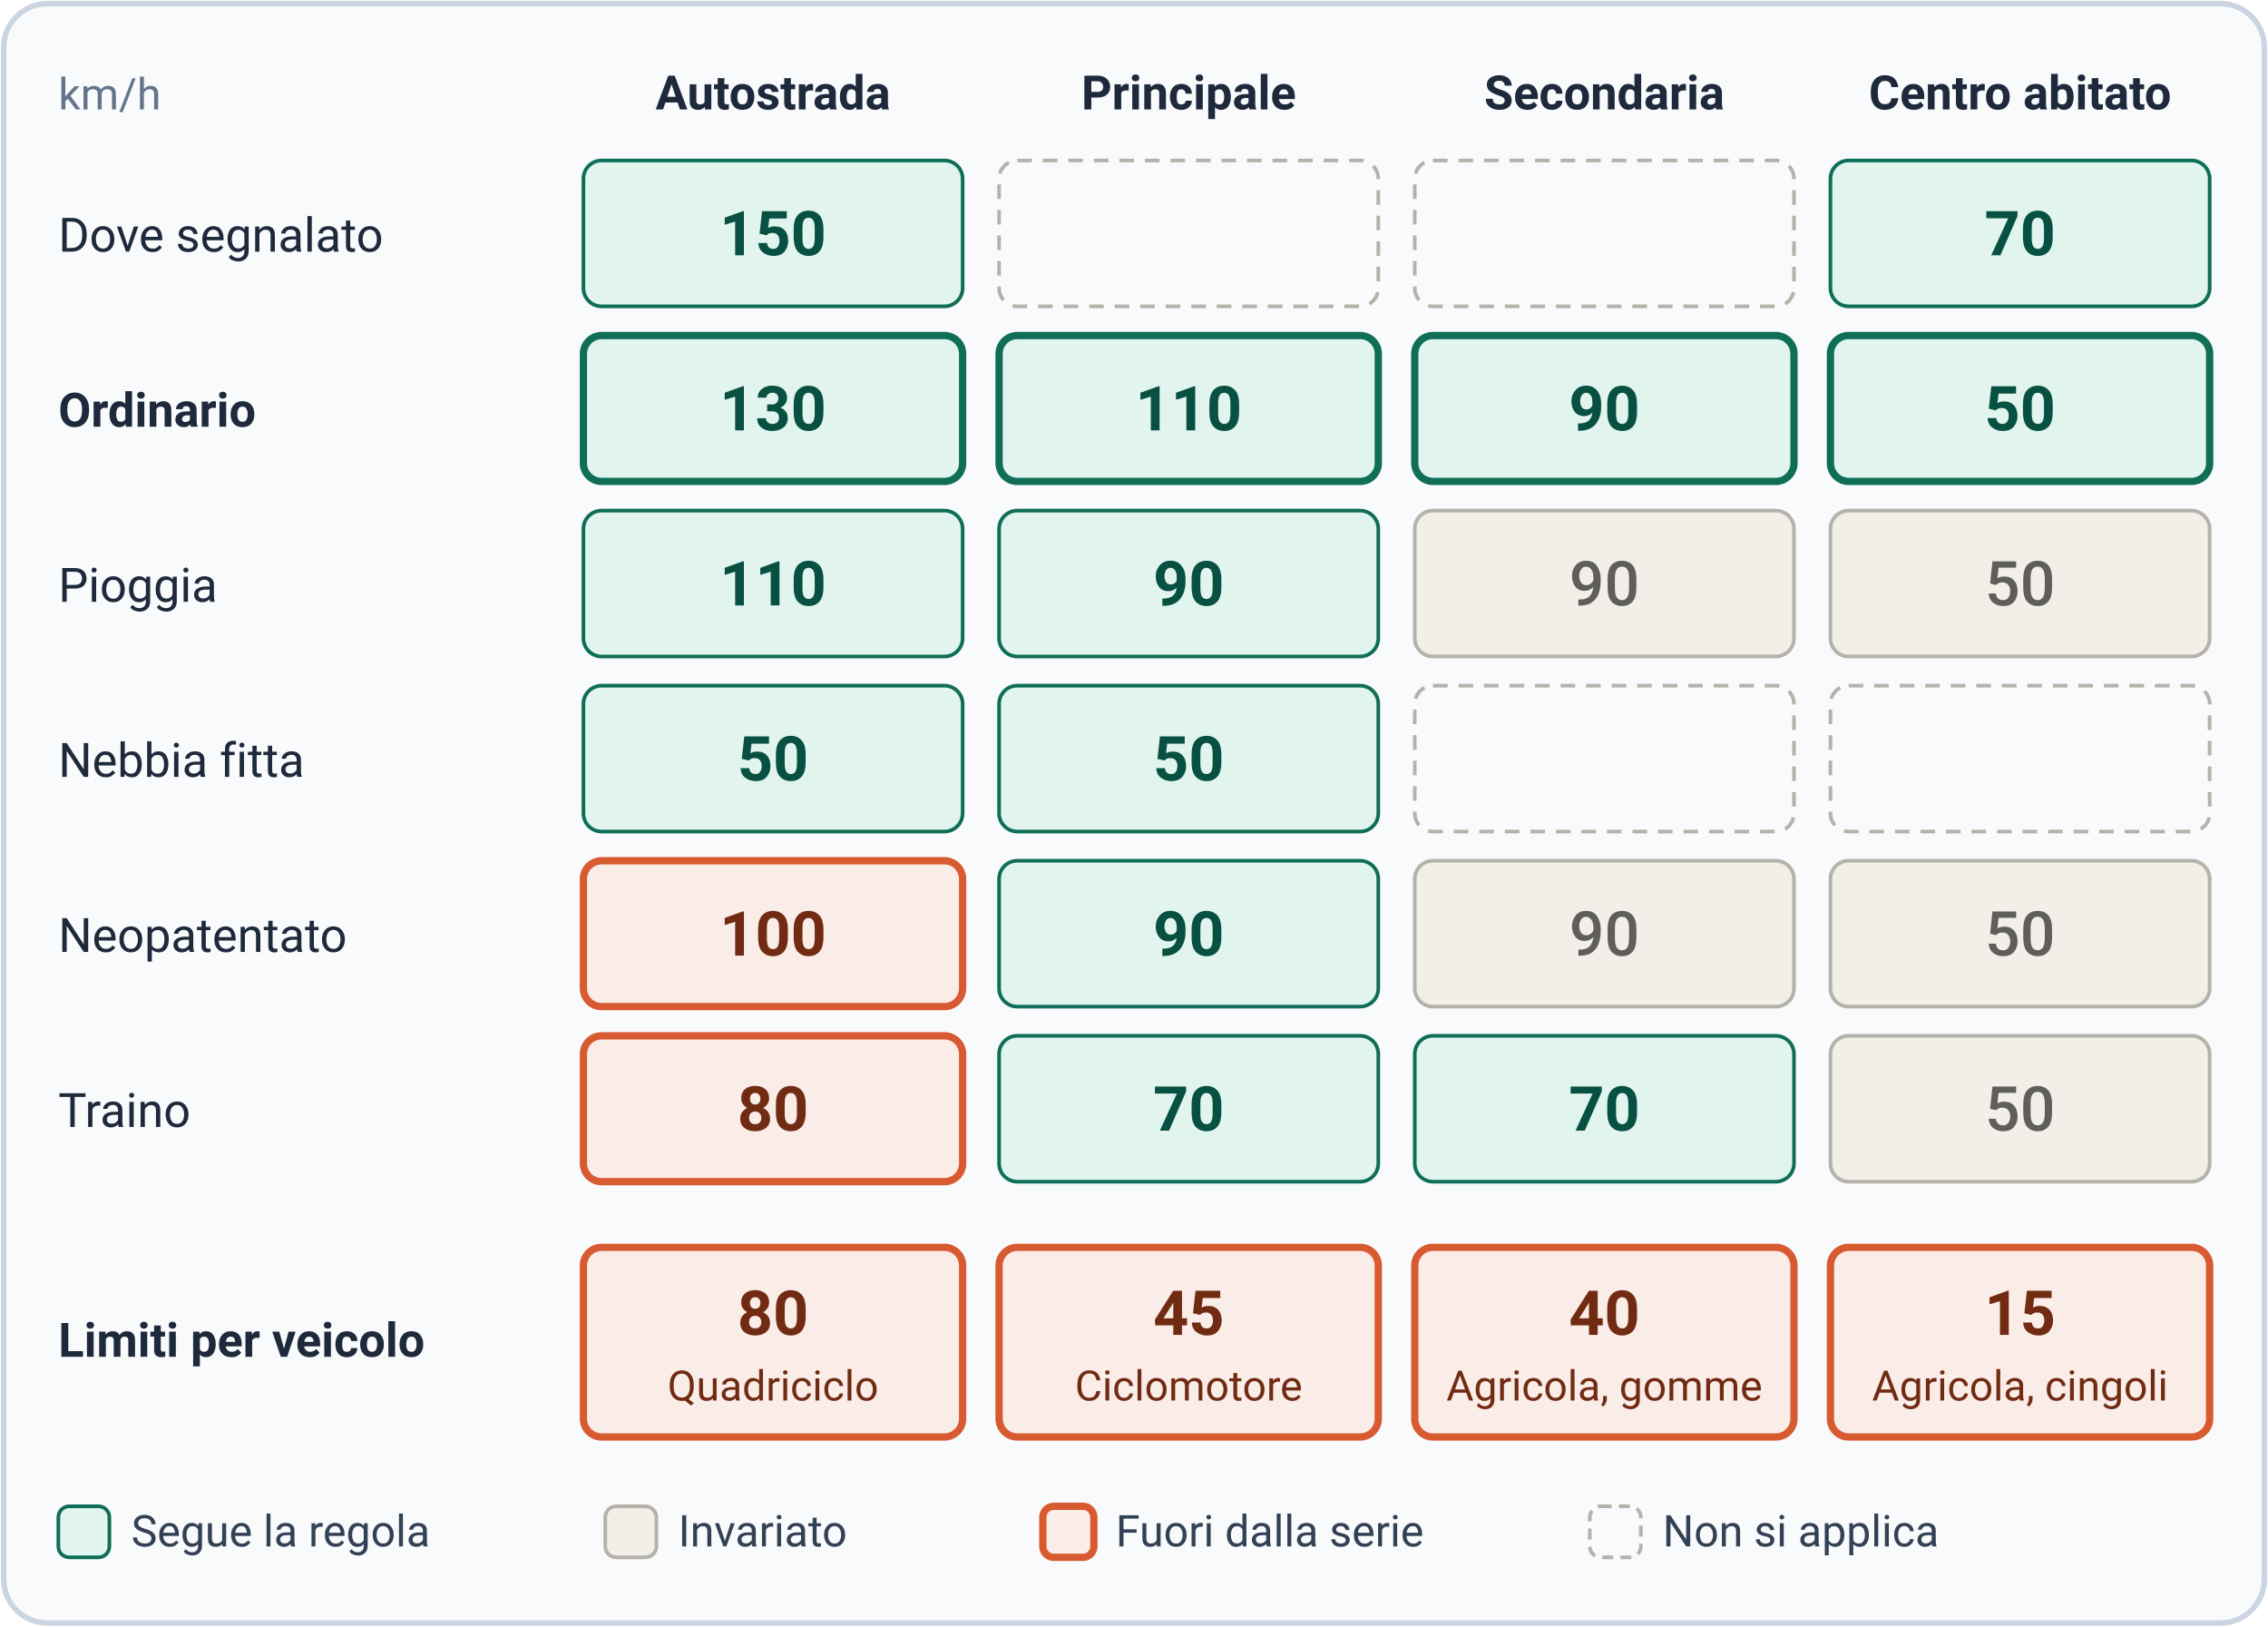
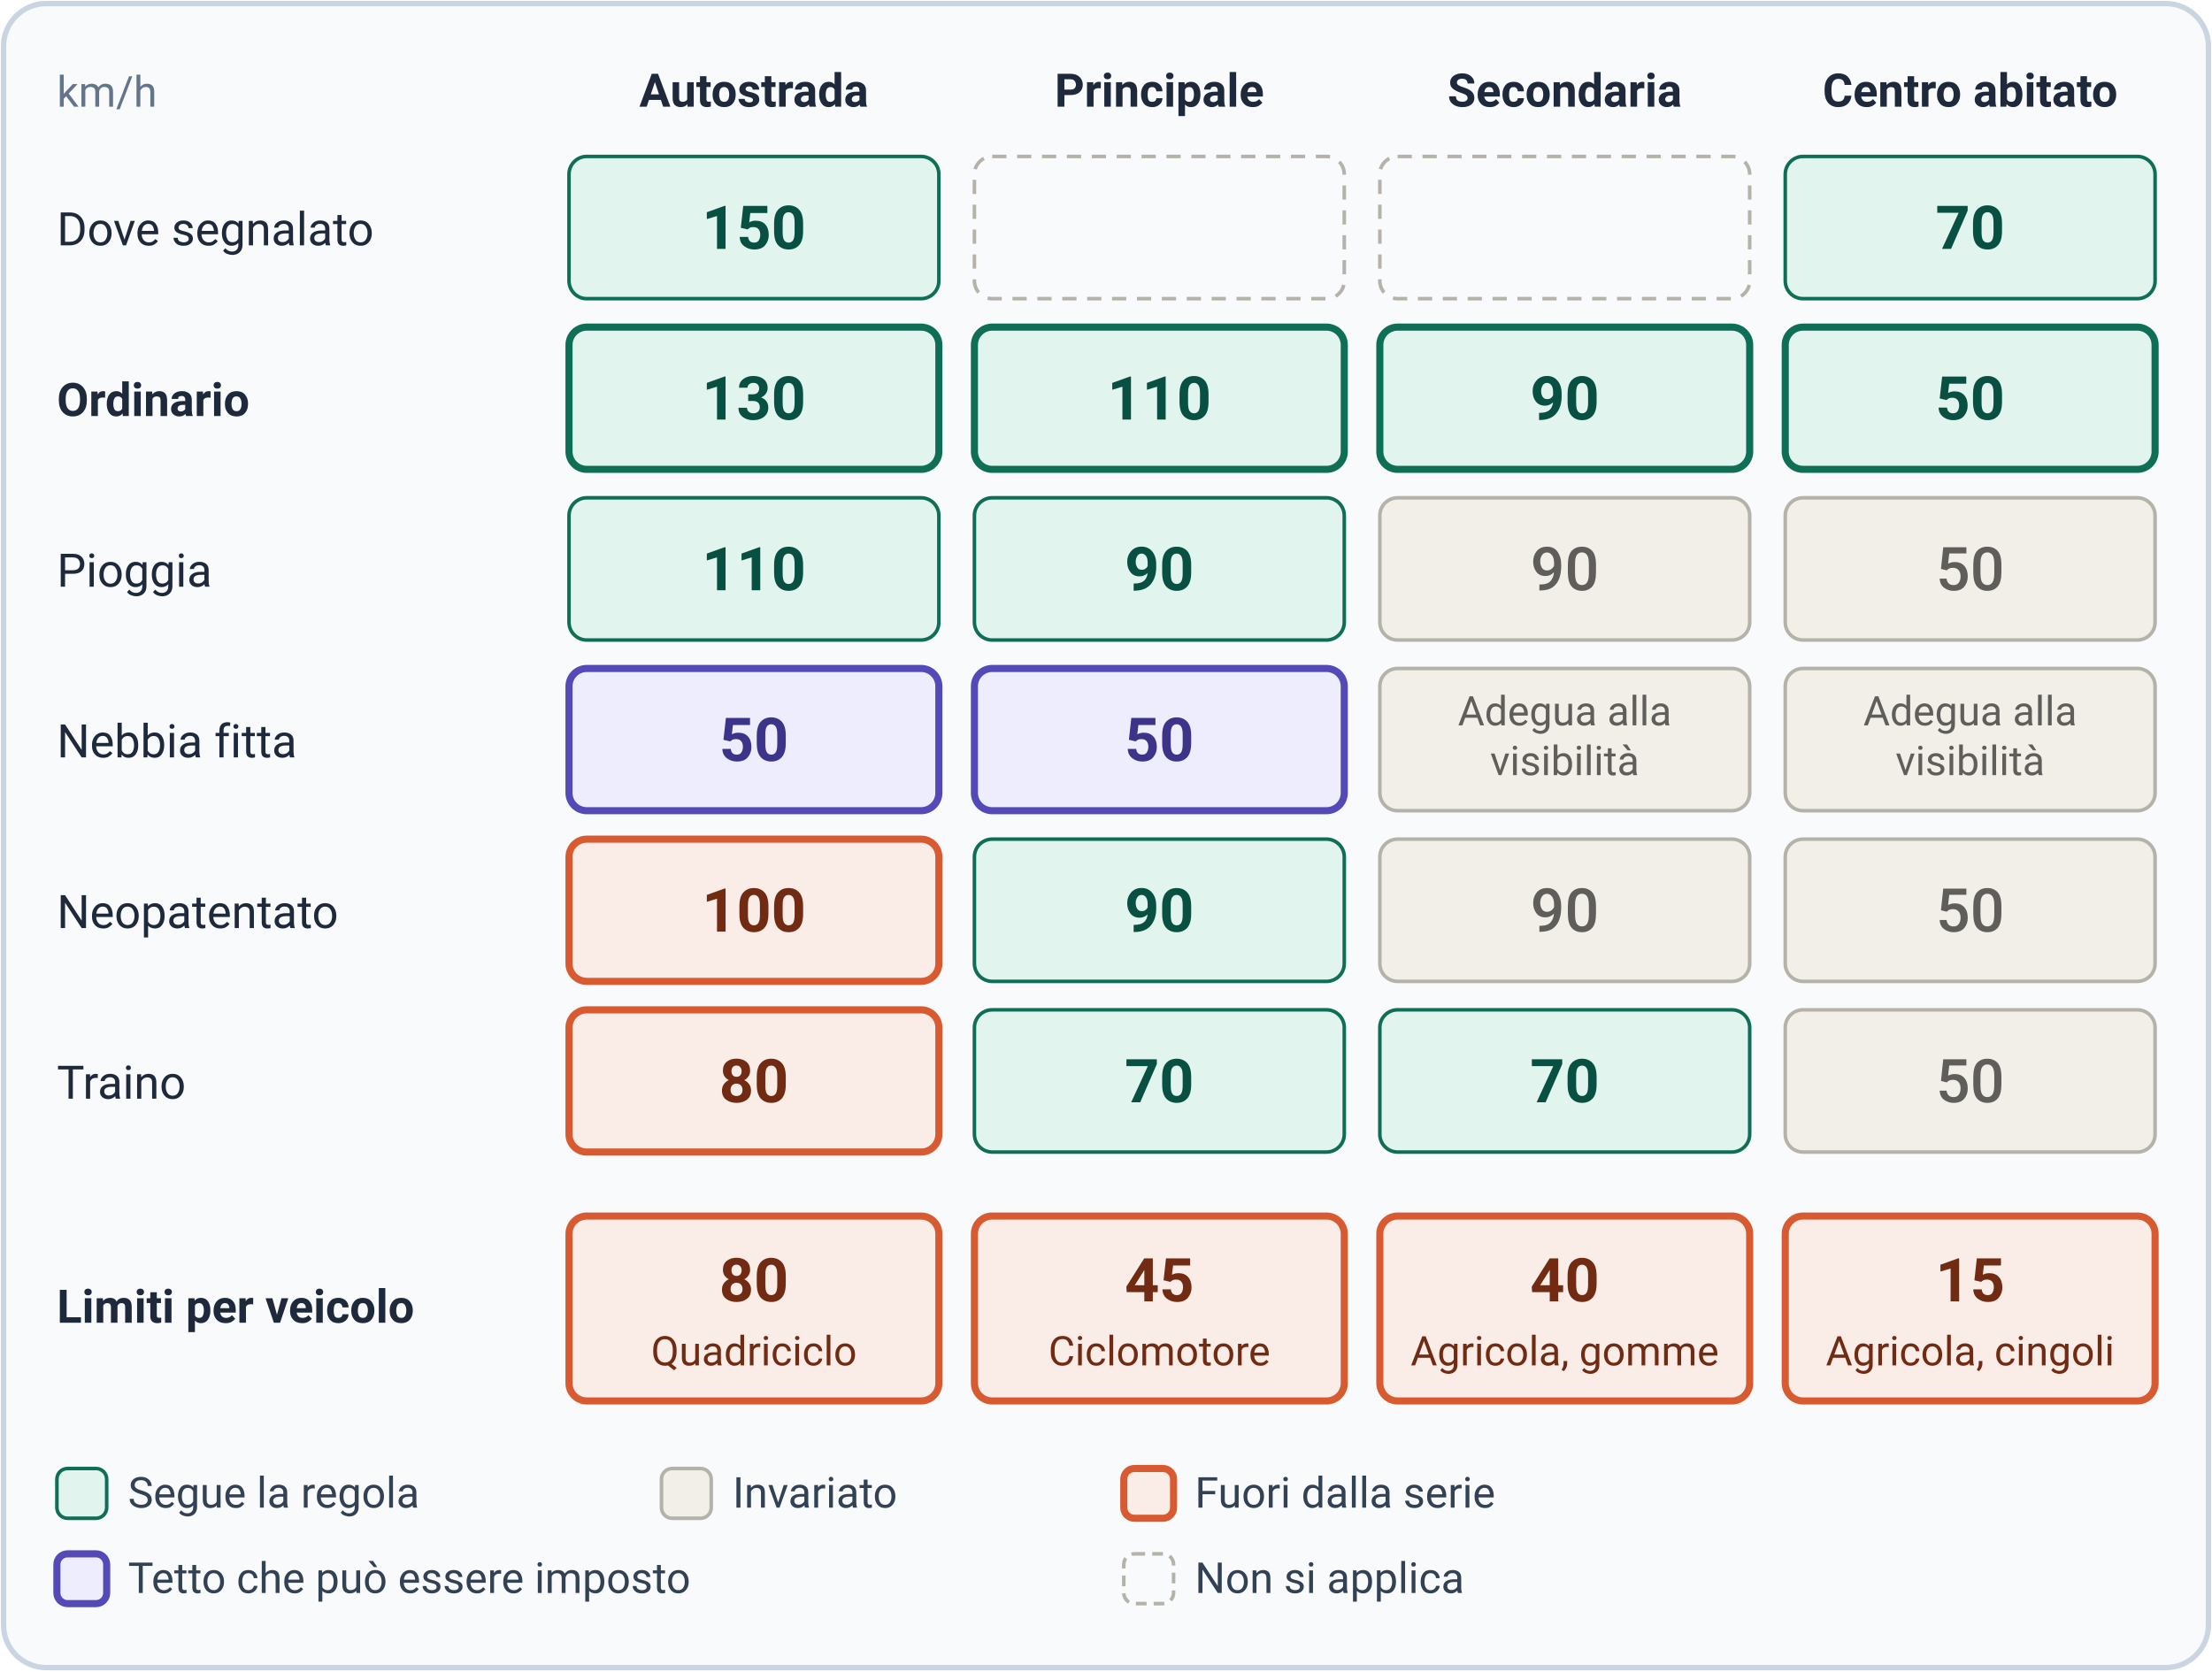
- <svg xmlns="http://www.w3.org/2000/svg" viewBox="0 0 622 446" role="img" aria-label="Limiti di velocità italiani in km/h per tipo di strada e condizione. La riga ordinaria e un passo di 20 km/h in su o in giù danno quasi tutte le cifre; 100 e 80 in autostrada e i limiti per veicolo 80, 45, 40 e 15 vanno memorizzati.">
-   <rect x="1" y="1" width="620" height="444" rx="12" fill="#f8fafc" stroke="#cbd5e1" stroke-width="1.5" />
+ <svg xmlns="http://www.w3.org/2000/svg" viewBox="0 0 622 470" role="img" aria-label="Limiti di velocità italiani in km/h per tipo di strada e condizione. La riga ordinaria e un passo di 20 km/h in su o in giù danno quasi tutte le cifre; con nebbia fitta sulle due strade più veloci può essere imposto un tetto di 50, e altrove si rallenta secondo la visibilità; 100 e 80 in autostrada e i limiti per veicolo 80, 45, 40 e 15 vanno memorizzati.">
+   <rect x="1" y="1" width="620" height="468" rx="12" fill="#f8fafc" stroke="#cbd5e1" stroke-width="1.5" />
  <g font-family="system-ui, -apple-system, 'Segoe UI', Roboto, sans-serif">
    <text x="16" y="30" font-size="12" fill="#64748b">km/h</text>
    <text x="212.0" y="30" text-anchor="middle" font-size="13" font-weight="600" fill="#1e293b">Autostrada</text>
    <text x="326.0" y="30" text-anchor="middle" font-size="13" font-weight="600" fill="#1e293b">Principale</text>
    <text x="440.0" y="30" text-anchor="middle" font-size="13" font-weight="600" fill="#1e293b">Secondaria</text>
    <text x="554.0" y="30" text-anchor="middle" font-size="13" font-weight="600" fill="#1e293b">Centro abitato</text>
    <text x="16" y="69.0" font-size="13" fill="#1e293b">Dove segnalato</text>
    <rect x="160" y="44" width="104" height="40" rx="5" fill="#E1F5EE" stroke="#0F6E56" stroke-width="1" />
    <text x="212.0" y="70.0" text-anchor="middle" font-size="17" font-weight="700" fill="#085041">150</text>
    <rect x="274" y="44" width="104" height="40" rx="5" fill="none" stroke="#B4B2A9" stroke-dasharray="4 3" />
    <rect x="388" y="44" width="104" height="40" rx="5" fill="none" stroke="#B4B2A9" stroke-dasharray="4 3" />
    <rect x="502" y="44" width="104" height="40" rx="5" fill="#E1F5EE" stroke="#0F6E56" stroke-width="1" />
    <text x="554.0" y="70.0" text-anchor="middle" font-size="17" font-weight="700" fill="#085041">70</text>
    <text x="16" y="117.0" font-size="13" font-weight="600" fill="#1e293b">Ordinario</text>
    <rect x="160" y="92" width="104" height="40" rx="5" fill="#E1F5EE" stroke="#0F6E56" stroke-width="2" />
    <text x="212.0" y="118.0" text-anchor="middle" font-size="17" font-weight="700" fill="#085041">130</text>
    <rect x="274" y="92" width="104" height="40" rx="5" fill="#E1F5EE" stroke="#0F6E56" stroke-width="2" />
    <text x="326.0" y="118.0" text-anchor="middle" font-size="17" font-weight="700" fill="#085041">110</text>
    <rect x="388" y="92" width="104" height="40" rx="5" fill="#E1F5EE" stroke="#0F6E56" stroke-width="2" />
    <text x="440.0" y="118.0" text-anchor="middle" font-size="17" font-weight="700" fill="#085041">90</text>
    <rect x="502" y="92" width="104" height="40" rx="5" fill="#E1F5EE" stroke="#0F6E56" stroke-width="2" />
    <text x="554.0" y="118.0" text-anchor="middle" font-size="17" font-weight="700" fill="#085041">50</text>
    <text x="16" y="165.0" font-size="13" fill="#1e293b">Pioggia</text>
    <rect x="160" y="140" width="104" height="40" rx="5" fill="#E1F5EE" stroke="#0F6E56" stroke-width="1" />
    <text x="212.0" y="166.0" text-anchor="middle" font-size="17" font-weight="700" fill="#085041">110</text>
    <rect x="274" y="140" width="104" height="40" rx="5" fill="#E1F5EE" stroke="#0F6E56" stroke-width="1" />
    <text x="326.0" y="166.0" text-anchor="middle" font-size="17" font-weight="700" fill="#085041">90</text>
    <rect x="388" y="140" width="104" height="40" rx="5" fill="#F1EFE8" stroke="#B4B2A9" stroke-width="1" />
    <text x="440.0" y="166.0" text-anchor="middle" font-size="17" font-weight="500" fill="#5F5E5A">90</text>
    <rect x="502" y="140" width="104" height="40" rx="5" fill="#F1EFE8" stroke="#B4B2A9" stroke-width="1" />
    <text x="554.0" y="166.0" text-anchor="middle" font-size="17" font-weight="500" fill="#5F5E5A">50</text>
    <text x="16" y="213.0" font-size="13" fill="#1e293b">Nebbia fitta</text>
-     <rect x="160" y="188" width="104" height="40" rx="5" fill="#E1F5EE" stroke="#0F6E56" stroke-width="1" />
-     <text x="212.0" y="214.0" text-anchor="middle" font-size="17" font-weight="700" fill="#085041">50</text>
-     <rect x="274" y="188" width="104" height="40" rx="5" fill="#E1F5EE" stroke="#0F6E56" stroke-width="1" />
-     <text x="326.0" y="214.0" text-anchor="middle" font-size="17" font-weight="700" fill="#085041">50</text>
-     <rect x="388" y="188" width="104" height="40" rx="5" fill="none" stroke="#B4B2A9" stroke-dasharray="4 3" />
-     <rect x="502" y="188" width="104" height="40" rx="5" fill="none" stroke="#B4B2A9" stroke-dasharray="4 3" />
+     <rect x="160" y="188" width="104" height="40" rx="5" fill="#EEEDFE" stroke="#534AB7" stroke-width="2" />
+     <text x="212.0" y="214.0" text-anchor="middle" font-size="17" font-weight="700" fill="#3C3489">50</text>
+     <rect x="274" y="188" width="104" height="40" rx="5" fill="#EEEDFE" stroke="#534AB7" stroke-width="2" />
+     <text x="326.0" y="214.0" text-anchor="middle" font-size="17" font-weight="700" fill="#3C3489">50</text>
+     <rect x="388" y="188" width="104" height="40" rx="5" fill="#F1EFE8" stroke="#B4B2A9" />
+     <text x="440.0" y="204" text-anchor="middle" font-size="11.5" fill="#5F5E5A">Adegua alla</text>
+     <text x="440.0" y="218" text-anchor="middle" font-size="11.5" fill="#5F5E5A">visibilità</text>
+     <rect x="502" y="188" width="104" height="40" rx="5" fill="#F1EFE8" stroke="#B4B2A9" />
+     <text x="554.0" y="204" text-anchor="middle" font-size="11.5" fill="#5F5E5A">Adegua alla</text>
+     <text x="554.0" y="218" text-anchor="middle" font-size="11.5" fill="#5F5E5A">visibilità</text>
    <text x="16" y="261.0" font-size="13" fill="#1e293b">Neopatentato</text>
    <rect x="160" y="236" width="104" height="40" rx="5" fill="#FAECE7" stroke="#D85A30" stroke-width="2" />
    <text x="212.0" y="262.0" text-anchor="middle" font-size="17" font-weight="700" fill="#712B13">100</text>
    <rect x="274" y="236" width="104" height="40" rx="5" fill="#E1F5EE" stroke="#0F6E56" stroke-width="1" />
    <text x="326.0" y="262.0" text-anchor="middle" font-size="17" font-weight="700" fill="#085041">90</text>
    <rect x="388" y="236" width="104" height="40" rx="5" fill="#F1EFE8" stroke="#B4B2A9" stroke-width="1" />
    <text x="440.0" y="262.0" text-anchor="middle" font-size="17" font-weight="500" fill="#5F5E5A">90</text>
    <rect x="502" y="236" width="104" height="40" rx="5" fill="#F1EFE8" stroke="#B4B2A9" stroke-width="1" />
    <text x="554.0" y="262.0" text-anchor="middle" font-size="17" font-weight="500" fill="#5F5E5A">50</text>
    <text x="16" y="309.0" font-size="13" fill="#1e293b">Traino</text>
    <rect x="160" y="284" width="104" height="40" rx="5" fill="#FAECE7" stroke="#D85A30" stroke-width="2" />
    <text x="212.0" y="310.0" text-anchor="middle" font-size="17" font-weight="700" fill="#712B13">80</text>
    <rect x="274" y="284" width="104" height="40" rx="5" fill="#E1F5EE" stroke="#0F6E56" stroke-width="1" />
    <text x="326.0" y="310.0" text-anchor="middle" font-size="17" font-weight="700" fill="#085041">70</text>
    <rect x="388" y="284" width="104" height="40" rx="5" fill="#E1F5EE" stroke="#0F6E56" stroke-width="1" />
    <text x="440.0" y="310.0" text-anchor="middle" font-size="17" font-weight="700" fill="#085041">70</text>
    <rect x="502" y="284" width="104" height="40" rx="5" fill="#F1EFE8" stroke="#B4B2A9" stroke-width="1" />
    <text x="554.0" y="310.0" text-anchor="middle" font-size="17" font-weight="500" fill="#5F5E5A">50</text>
    <text x="16" y="372" font-size="13" font-weight="600" fill="#1e293b">Limiti per veicolo</text>
    <rect x="160" y="342" width="104" height="52" rx="5" fill="#FAECE7" stroke="#D85A30" stroke-width="2" />
    <text x="212.0" y="366" text-anchor="middle" font-size="17" font-weight="700" fill="#712B13">80</text>
    <text x="212.0" y="384" text-anchor="middle" font-size="11.5" fill="#712B13">Quadriciclo</text>
    <rect x="274" y="342" width="104" height="52" rx="5" fill="#FAECE7" stroke="#D85A30" stroke-width="2" />
    <text x="326.0" y="366" text-anchor="middle" font-size="17" font-weight="700" fill="#712B13">45</text>
    <text x="326.0" y="384" text-anchor="middle" font-size="11.5" fill="#712B13">Ciclomotore</text>
    <rect x="388" y="342" width="104" height="52" rx="5" fill="#FAECE7" stroke="#D85A30" stroke-width="2" />
    <text x="440.0" y="366" text-anchor="middle" font-size="17" font-weight="700" fill="#712B13">40</text>
    <text x="440.0" y="384" text-anchor="middle" font-size="11.5" fill="#712B13">Agricola, gomme</text>
    <rect x="502" y="342" width="104" height="52" rx="5" fill="#FAECE7" stroke="#D85A30" stroke-width="2" />
    <text x="554.0" y="366" text-anchor="middle" font-size="17" font-weight="700" fill="#712B13">15</text>
    <text x="554.0" y="384" text-anchor="middle" font-size="11.5" fill="#712B13">Agricola, cingoli</text>
    <rect x="16" y="413" width="14" height="14" rx="3" fill="#E1F5EE" stroke="#0F6E56" stroke-width="1" />
    <text x="36" y="424" font-size="12" fill="#334155">Segue la regola</text>
-     <rect x="166" y="413" width="14" height="14" rx="3" fill="#F1EFE8" stroke="#B4B2A9" stroke-width="1" />
-     <text x="186" y="424" font-size="12" fill="#334155">Invariato</text>
-     <rect x="286" y="413" width="14" height="14" rx="3" fill="#FAECE7" stroke="#D85A30" stroke-width="2" />
-     <text x="306" y="424" font-size="12" fill="#334155">Fuori dalla serie</text>
-     <rect x="436" y="413" width="14" height="14" rx="3" fill="none" stroke="#B4B2A9" stroke-dasharray="3 2" />
-     <text x="456" y="424" font-size="12" fill="#334155">Non si applica</text>
+     <rect x="186" y="413" width="14" height="14" rx="3" fill="#F1EFE8" stroke="#B4B2A9" stroke-width="1" />
+     <text x="206" y="424" font-size="12" fill="#334155">Invariato</text>
+     <rect x="316" y="413" width="14" height="14" rx="3" fill="#FAECE7" stroke="#D85A30" stroke-width="2" />
+     <text x="336" y="424" font-size="12" fill="#334155">Fuori dalla serie</text>
+     <rect x="16" y="437" width="14" height="14" rx="3" fill="#EEEDFE" stroke="#534AB7" stroke-width="2" />
+     <text x="36" y="448" font-size="12" fill="#334155">Tetto che può essere imposto</text>
+     <rect x="316" y="437" width="14" height="14" rx="3" fill="none" stroke="#B4B2A9" stroke-dasharray="3 2" />
+     <text x="336" y="448" font-size="12" fill="#334155">Non si applica</text>
  </g>
</svg>
